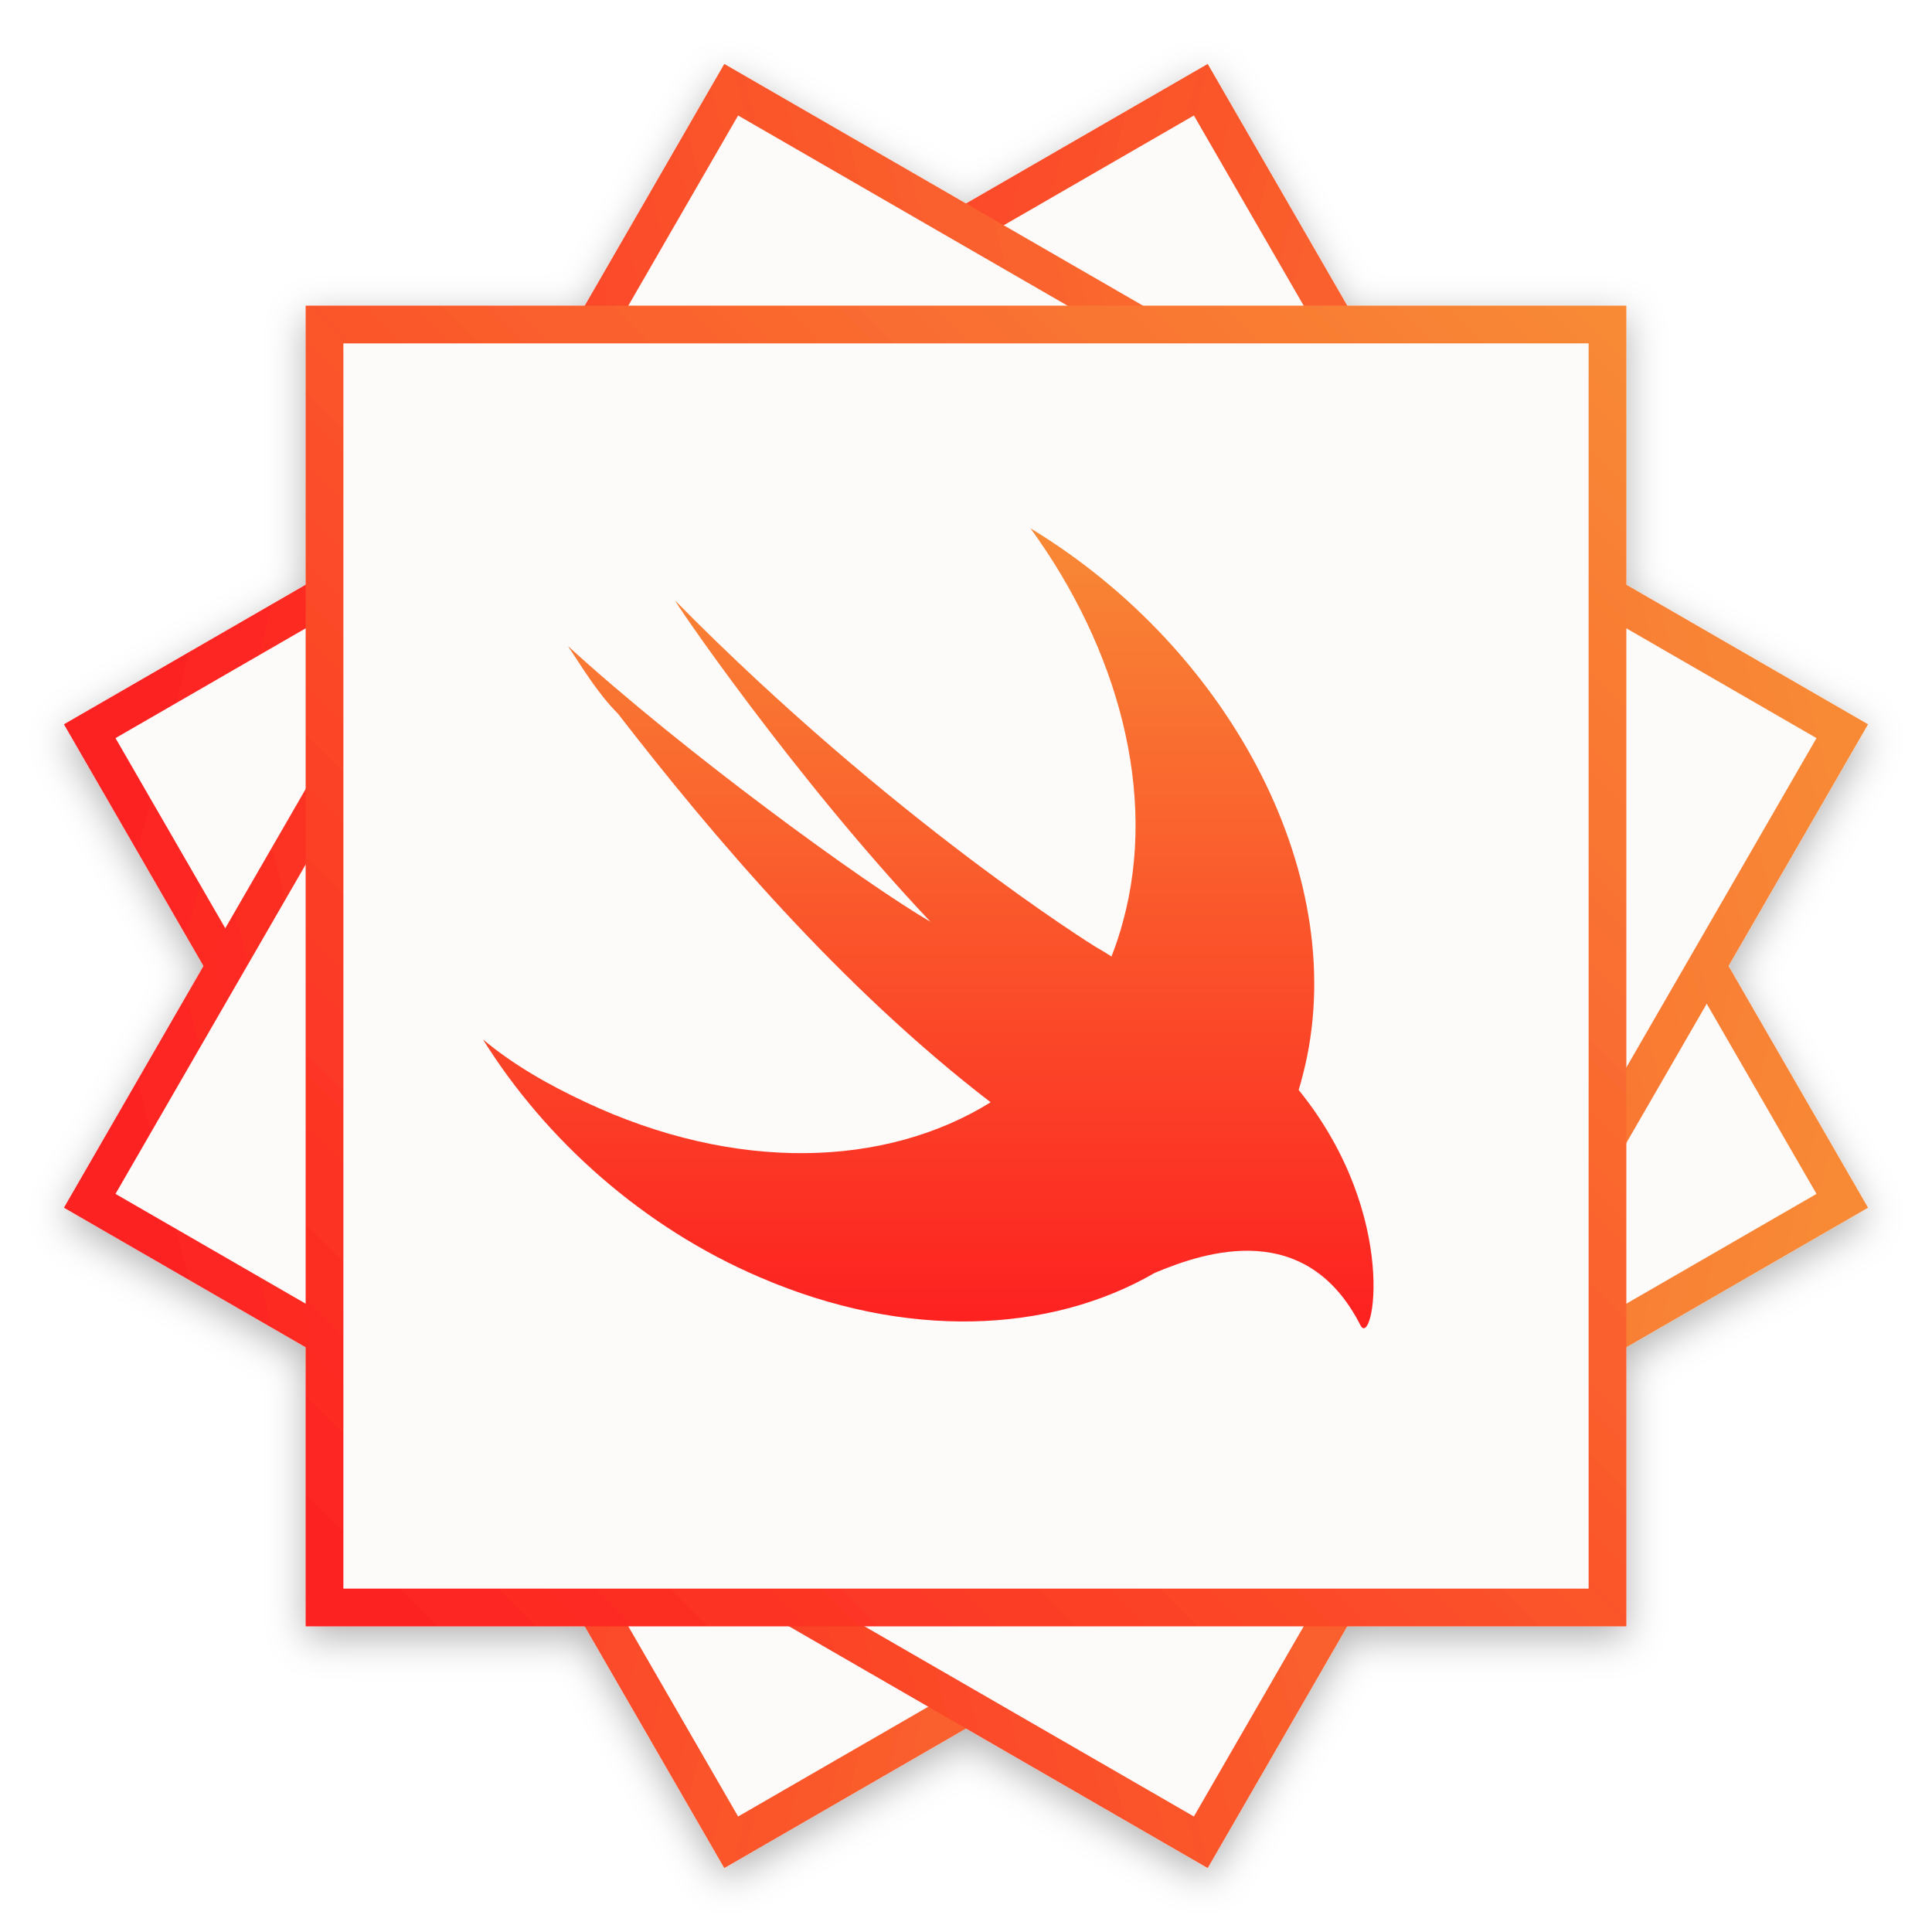
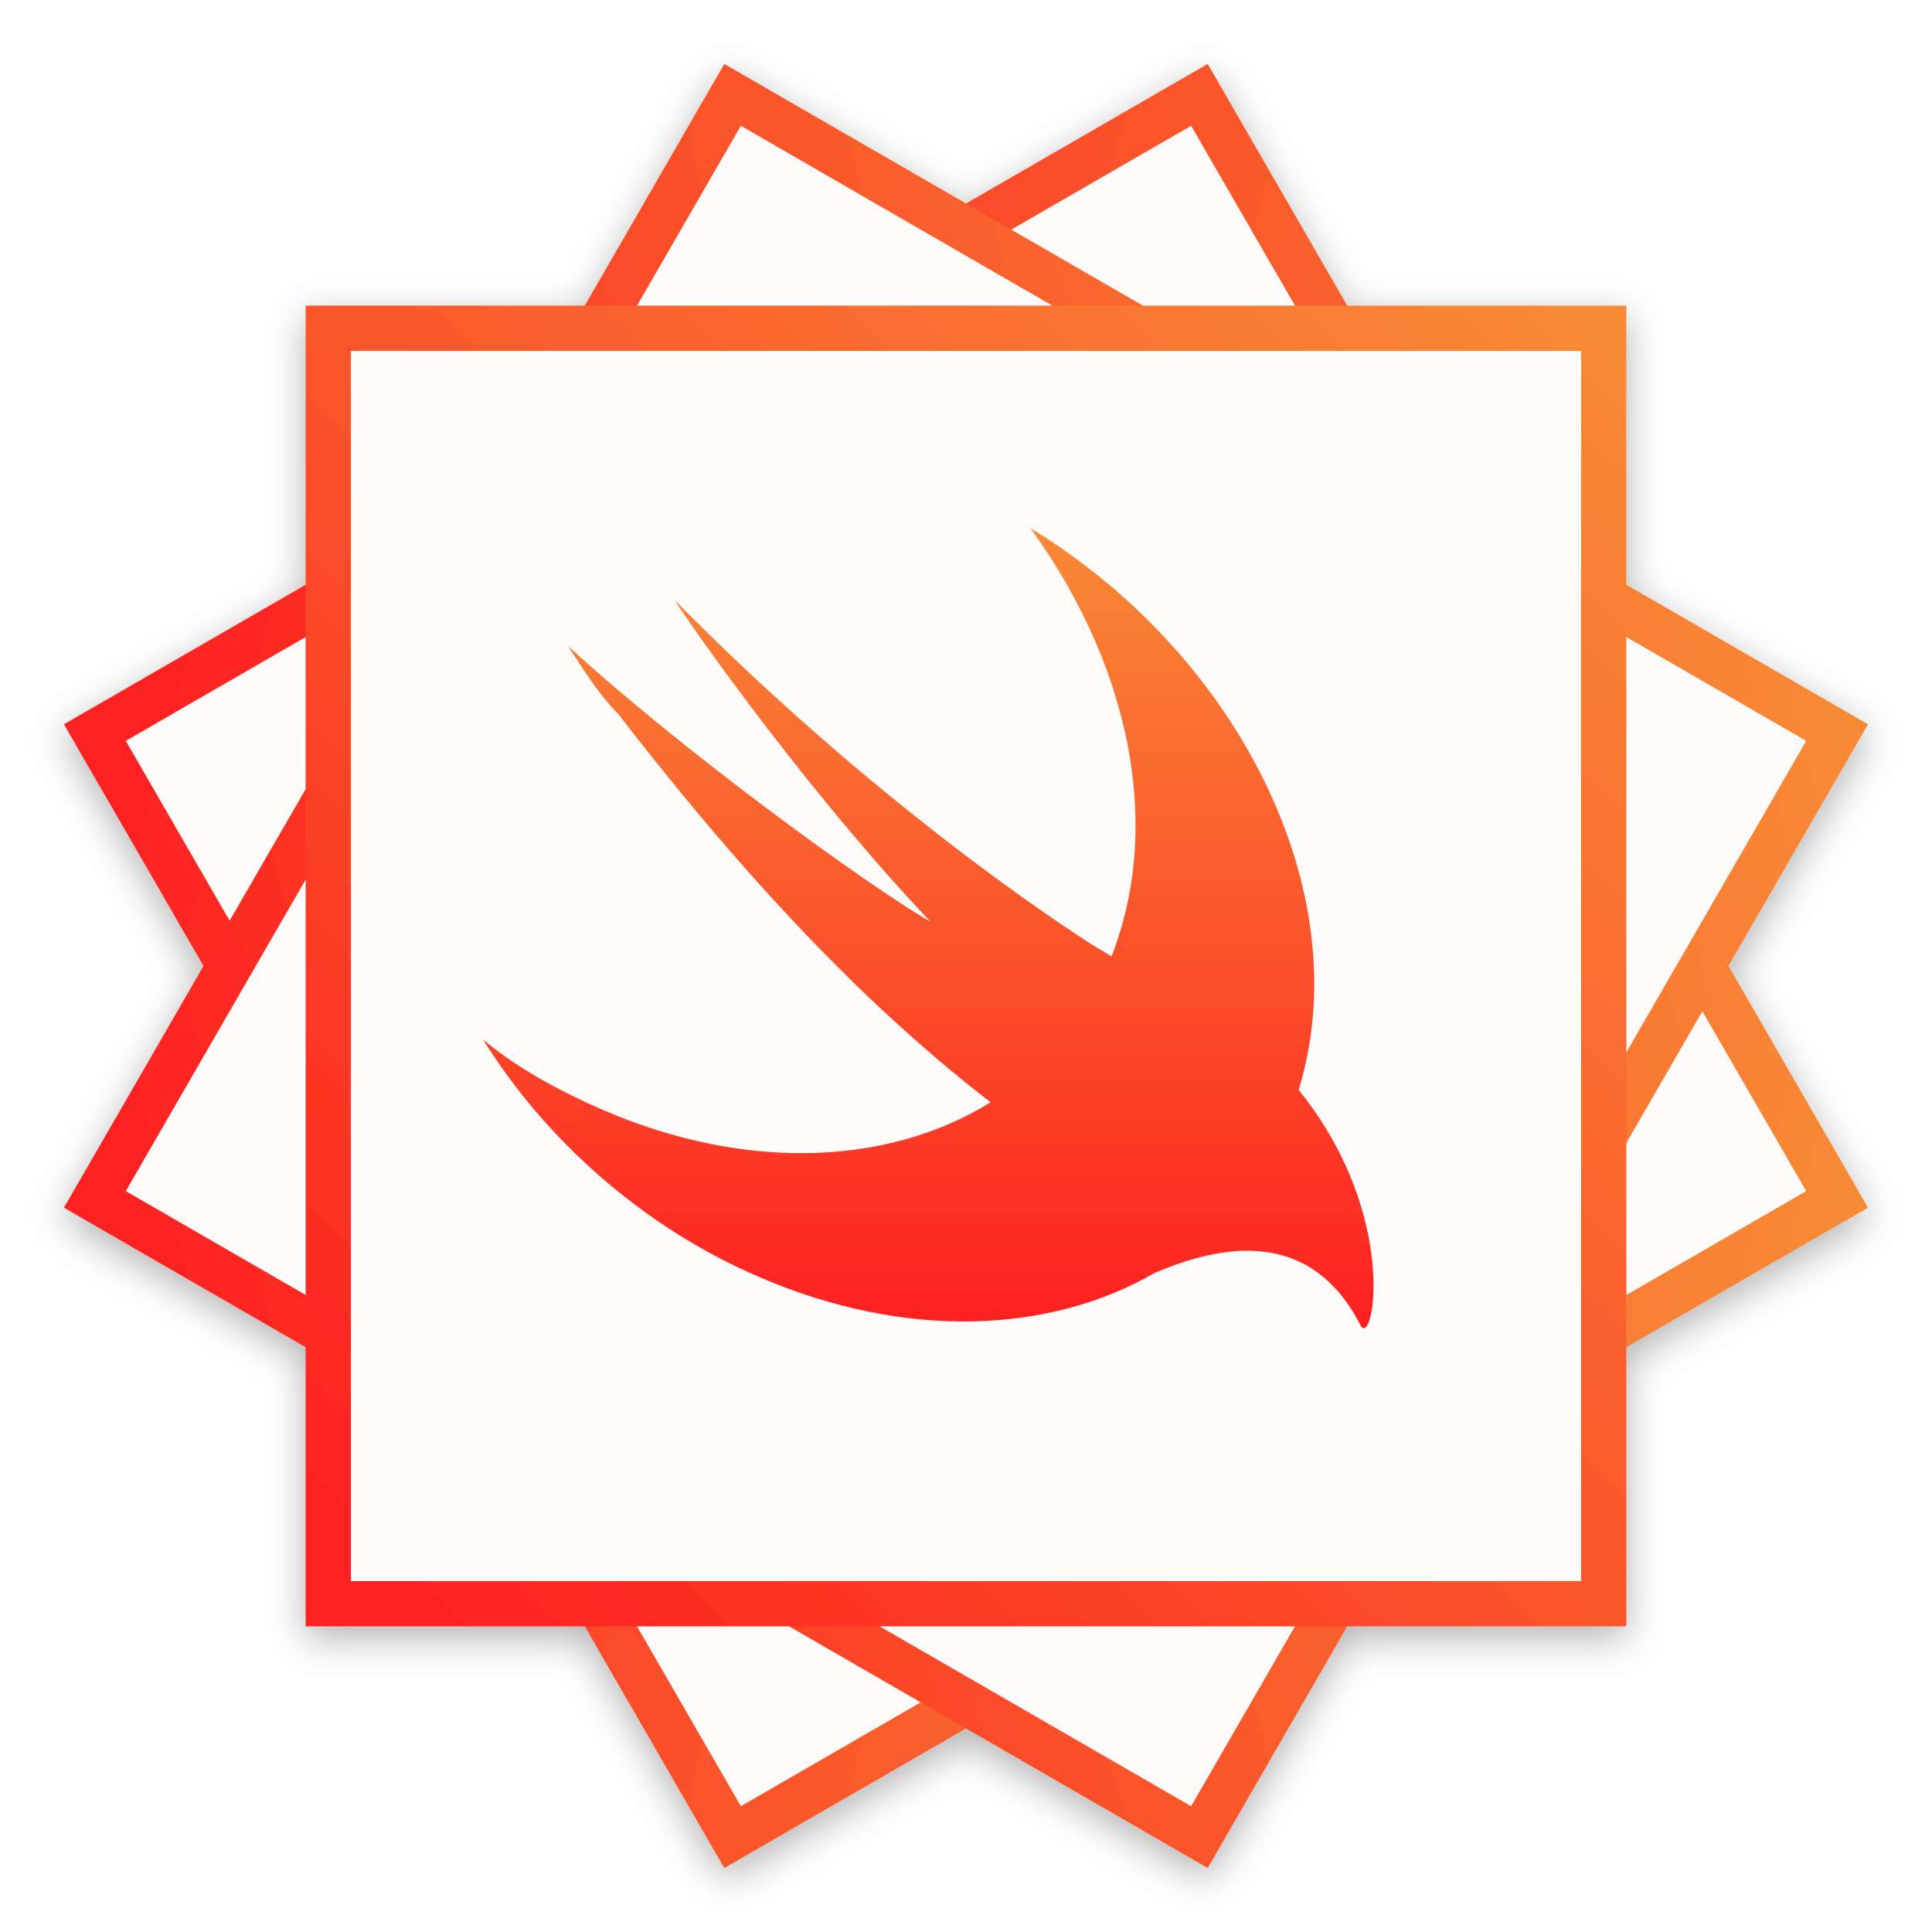
<svg xmlns="http://www.w3.org/2000/svg" xmlns:xlink="http://www.w3.org/1999/xlink" height="512" viewBox="0 0 512 512" width="512">
  <filter id="a" height="110.6%" width="110.6%" x="-5.3%" y="-5.3%">
    <feOffset dx="0" dy="3" in="SourceAlpha" result="shadowOffsetOuter1" />
    <feGaussianBlur in="shadowOffsetOuter1" result="shadowBlurOuter1" stdDeviation="5" />
    <feColorMatrix in="shadowBlurOuter1" result="shadowMatrixOuter1" type="matrix" values="0 0 0 0 0   0 0 0 0 0   0 0 0 0 0  0 0 0 0.304 0" />
    <feMerge>
      <feMergeNode in="shadowMatrixOuter1" />
      <feMergeNode in="SourceGraphic" />
    </feMerge>
  </filter>
  <linearGradient id="b">
    <stop offset="0" stop-color="#f88a36" />
    <stop offset="1" stop-color="#fd2020" />
  </linearGradient>
  <linearGradient id="c" x1="100%" x2="0%" xlink:href="#b" y1="0%" y2="100%" />
  <linearGradient id="d" x1="50%" x2="50%" xlink:href="#b" y1="0%" y2="100%" />
  <g fill="none" fill-rule="evenodd">
-     <g fill="#fdfafa" filter="url(#a)" stroke="url(#c)" stroke-width="10" transform="translate(16 16)">
-       <path d="m70 70h340v340h-340z" transform="matrix(.5 .8660254 -.8660254 .5 327.8461 -87.8461)" />
-       <path d="m70 70h340v340h-340z" transform="matrix(.8660254 .5 -.5 .8660254 152.1539 -87.8461)" />
-       <path d="m70 70h340v340h-340z" />
+     <g fill="#fdfafa" filter="url(#a)" stroke="url(#c)" stroke-width="12" transform="translate(16 16)">
+       <path d="m71 71h338v338h-338z" transform="matrix(.5 .8660254 -.8660254 .5 327.8461 -87.8461)" />
+       <path d="m71 71h338v338h-338z" transform="matrix(.8660254 .5 -.5 .8660254 152.1539 -87.8461)" />
+       <path d="m71 71h338v338h-338z" />
    </g>
    <path d="m306.012 337.332c-27.799 16.099-66.023 17.753-104.478 1.23-31.137-13.28-56.972-36.526-73.534-63.087 7.95 6.64 17.224 11.954 27.161 16.6 39.714 18.66 79.419 17.382 107.361.048-.018-.018-.03-.03-.042-.048-39.748-30.549-73.534-70.395-98.706-102.933-5.302-5.313-9.277-11.954-13.252-17.931 30.473 27.892 78.835 63.087 96.056 73.053-36.43-38.521-68.894-86.333-67.571-85.007 57.636 58.441 111.299 91.647 111.299 91.647 1.775 1.003 3.145 1.839 4.247 2.586 1.162-2.962 2.18-6.037 3.038-9.226 9.274-33.869-1.322-72.39-24.511-104.264 53.657 32.54 85.459 93.636 72.206 144.774-.345 1.379-.721 2.741-1.126 4.078.155.185.31.376.465.573 26.495 33.206 19.21 68.401 15.898 61.761-14.373-28.196-40.981-19.574-54.509-13.853z" fill="url(#d)" fill-rule="nonzero" />
  </g>
</svg>
